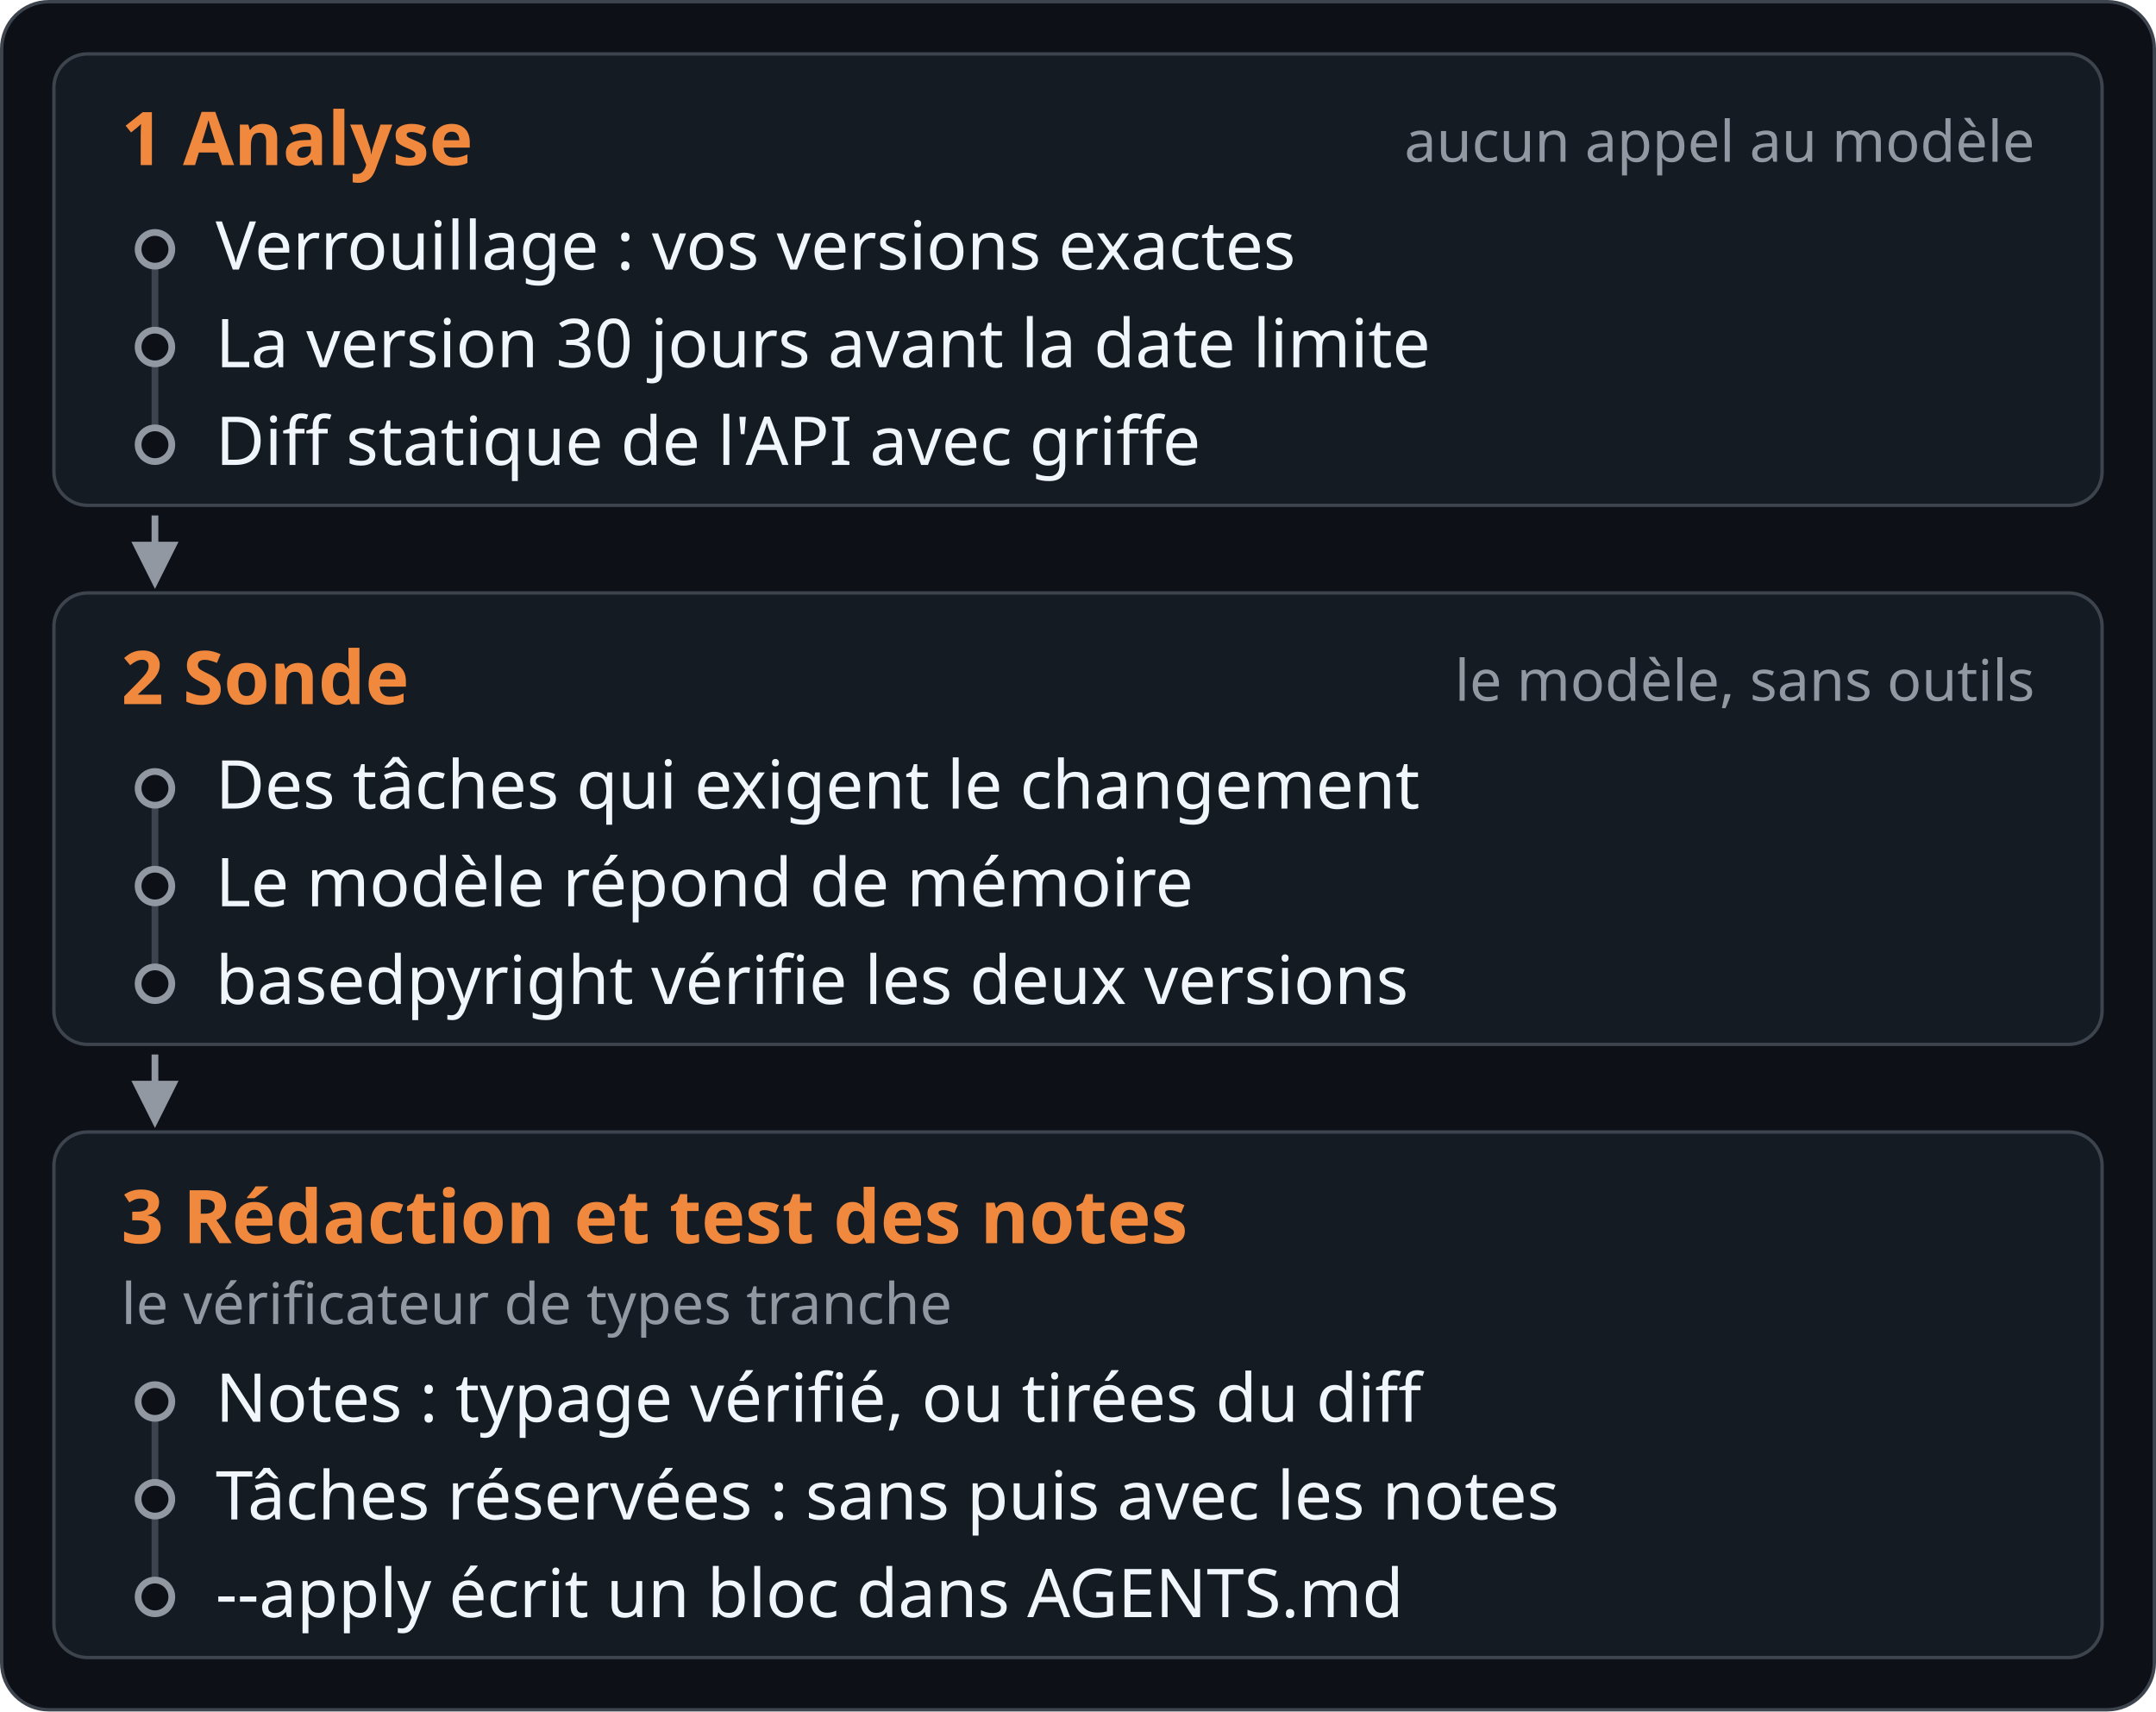
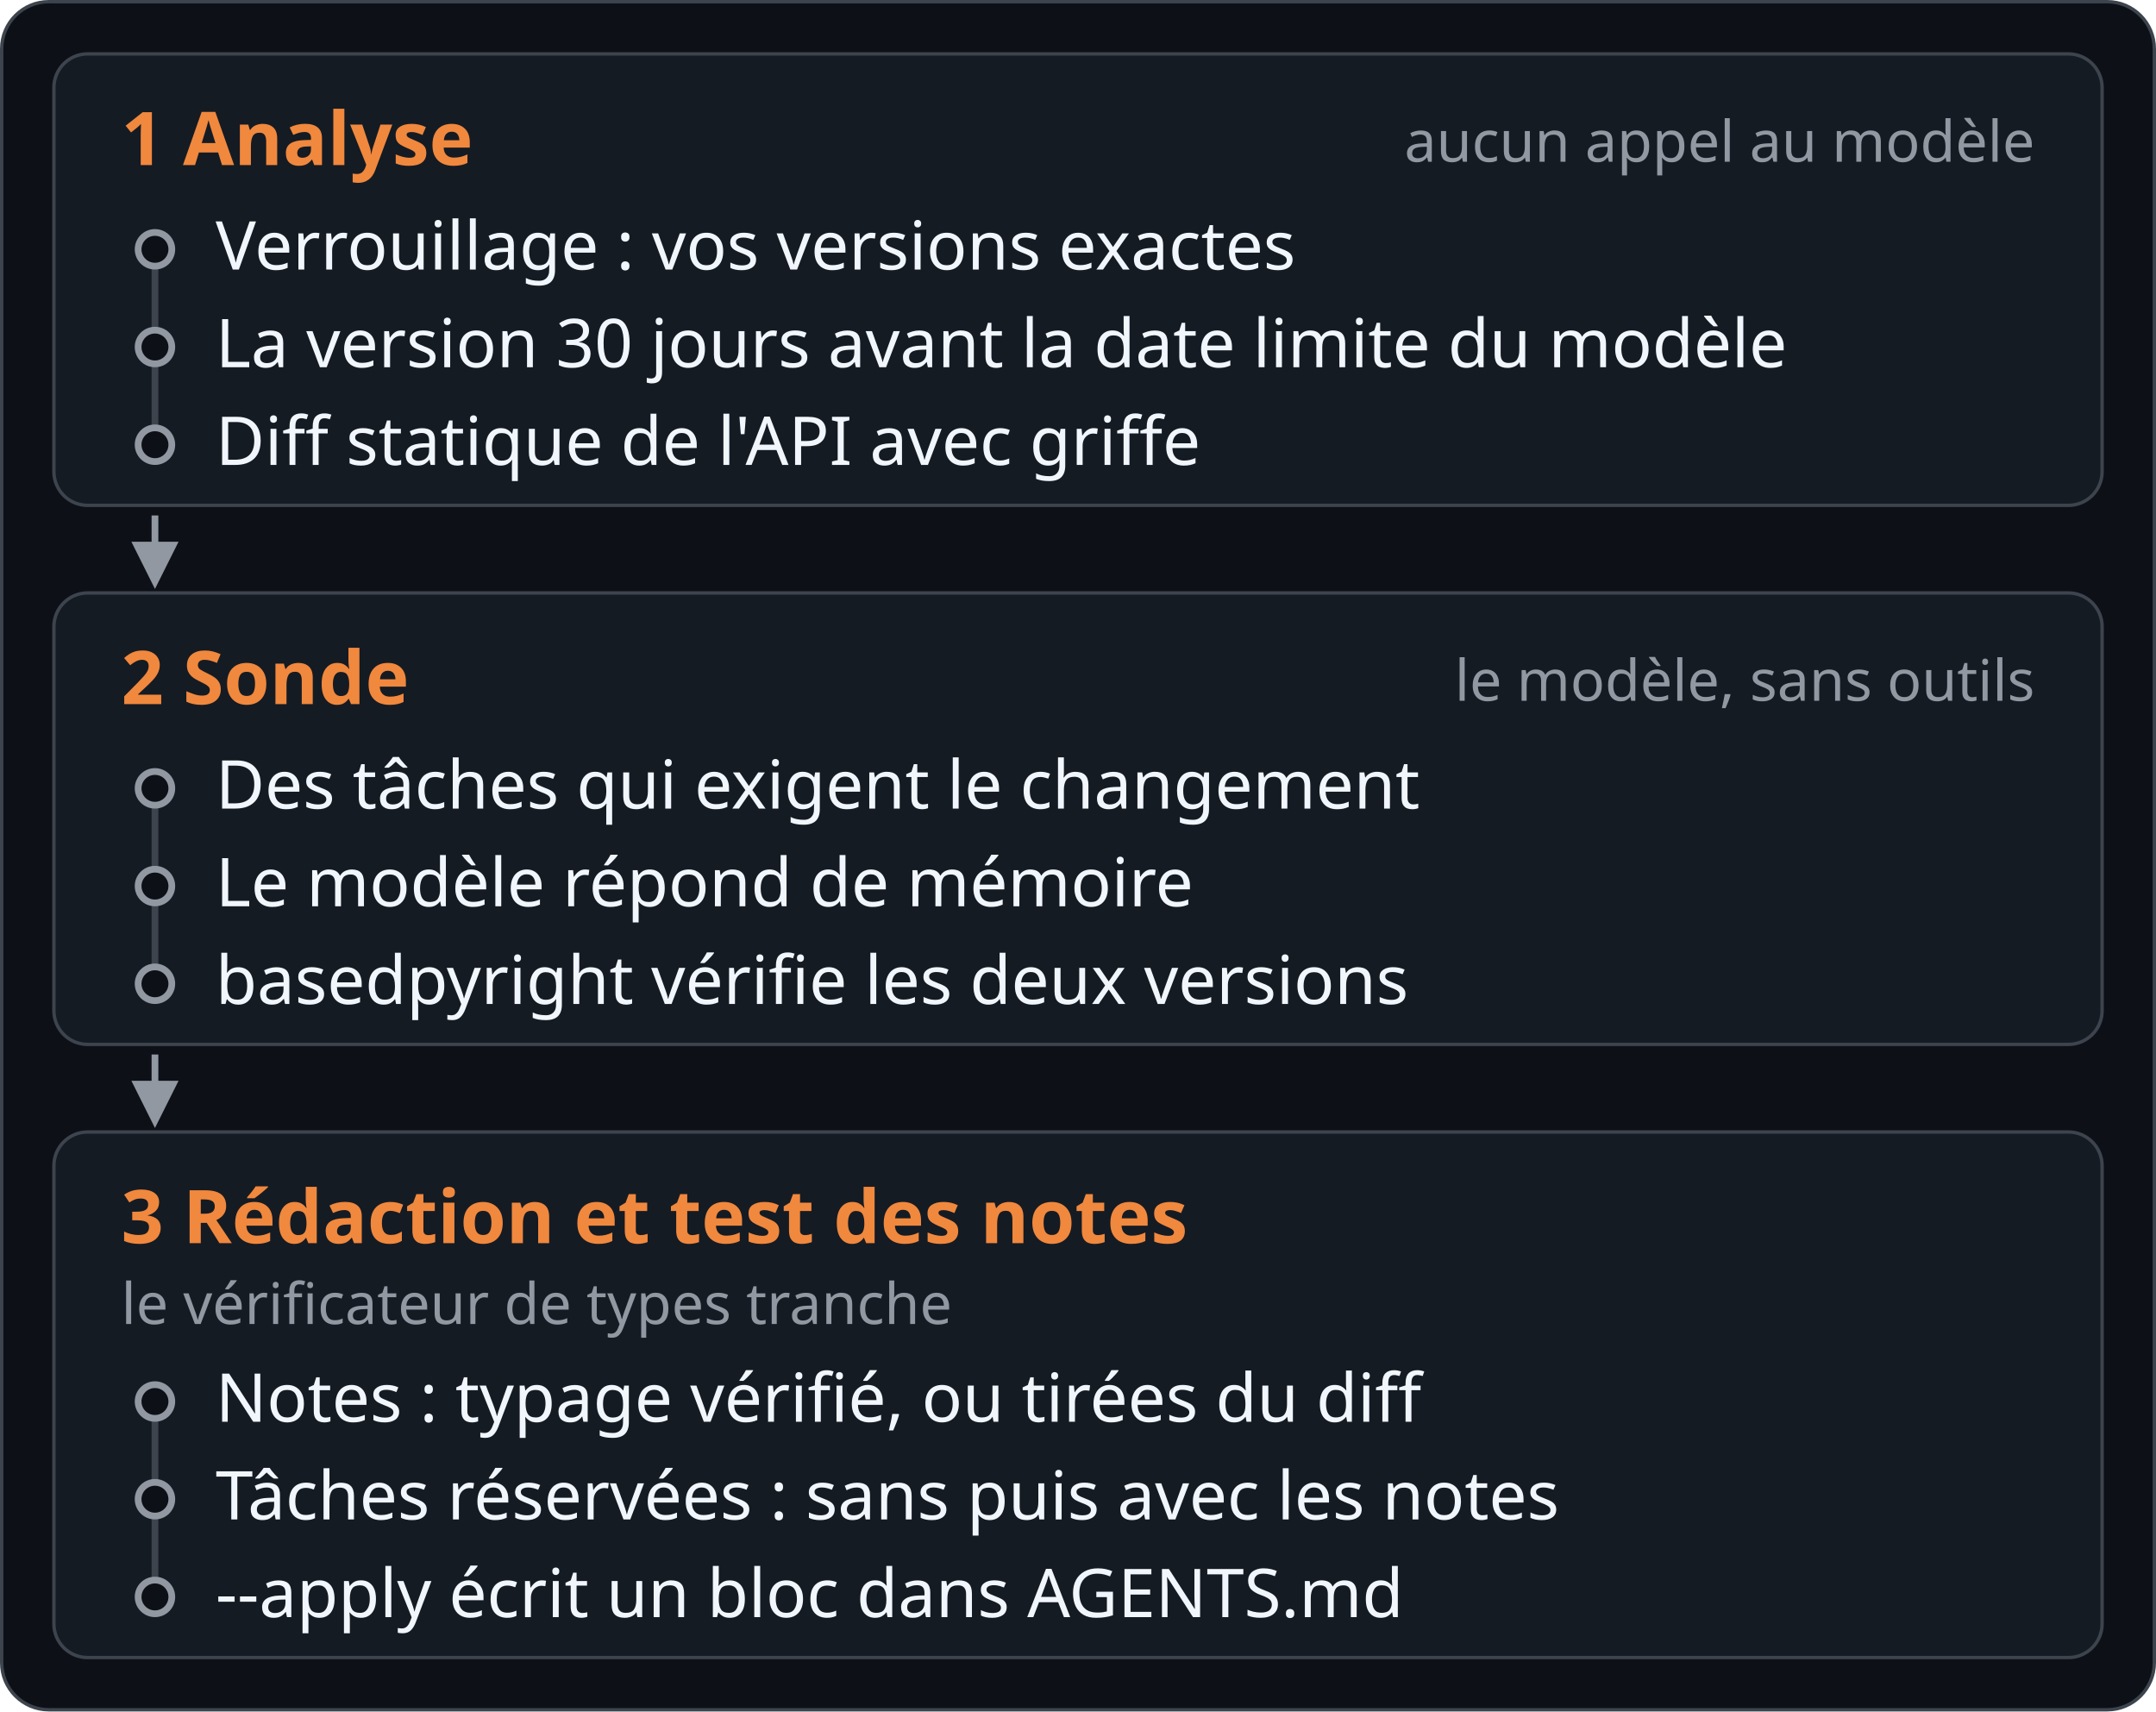
<svg xmlns="http://www.w3.org/2000/svg" width="640" height="508" viewBox="0 0 640 508" role="img" aria-labelledby="title desc" xml:lang="fr">
  <style>
    .sans { font-family: -apple-system, BlinkMacSystemFont, 'Segoe UI', 'Noto Sans', Helvetica, Arial, sans-serif; }
    .mono { font-family: ui-monospace, SFMono-Regular, 'SF Mono', Menlo, Consolas, 'Liberation Mono', monospace; }
    .text { fill: #f0f6fc; }
    .muted { fill: #9198a1; }
    .accent { fill: #f0883e; }
    .red { fill: #ff7b72; }
    .green { fill: #56d364; }
    .b { font-weight: 700; }
    .sb { font-weight: 600; }
  </style>
  <defs>
    <marker id="head" viewBox="0 0 10 10" refX="8" refY="5" markerWidth="7" markerHeight="7" orient="auto-start-reverse">
      <path d="M0 0L10 5L0 10z" fill="#9198a1" />
    </marker>
  </defs>
  <rect x="0.5" y="0.5" width="639" height="507" rx="14" fill="#0d1117" stroke="#3d444d" />
  <rect x="16" y="16" width="608" height="134" rx="10" fill="#151b23" stroke="#3d444d" />
  <text x="36" y="49" font-size="22" class="sans b accent">1  Analyse</text>
  <text x="604" y="48" font-size="17" class="sans muted" text-anchor="end">aucun appel au modèle</text>
  <line x1="46" y1="74" x2="46" y2="132" stroke="#3d444d" stroke-width="2" />
  <circle cx="46" cy="74" r="5" fill="#0d1117" stroke="#9198a1" stroke-width="2" />
  <text x="64" y="80" font-size="20" class="sans text">Verrouillage : vos versions exactes</text>
  <circle cx="46" cy="103" r="5" fill="#0d1117" stroke="#9198a1" stroke-width="2" />
-   <text x="64" y="109" font-size="20" class="sans text">La version 30 jours avant la date limite</text>
+   <text x="64" y="109" font-size="20" class="sans text">La version 30 jours avant la date limite du modèle</text>
  <circle cx="46" cy="132" r="5" fill="#0d1117" stroke="#9198a1" stroke-width="2" />
  <text x="64" y="138" font-size="20" class="sans text">Diff statique de l'API avec griffe</text>
  <line x1="46" y1="153" x2="46" y2="172" stroke="#9198a1" stroke-width="2" marker-end="url(#head)" />
  <rect x="16" y="176" width="608" height="134" rx="10" fill="#151b23" stroke="#3d444d" />
  <text x="36" y="209" font-size="22" class="sans b accent">2  Sonde</text>
  <text x="604" y="208" font-size="17" class="sans muted" text-anchor="end">le modèle, sans outils</text>
  <line x1="46" y1="234" x2="46" y2="292" stroke="#3d444d" stroke-width="2" />
  <circle cx="46" cy="234" r="5" fill="#0d1117" stroke="#9198a1" stroke-width="2" />
  <text x="64" y="240" font-size="20" class="sans text">Des tâches qui exigent le changement</text>
  <circle cx="46" cy="263" r="5" fill="#0d1117" stroke="#9198a1" stroke-width="2" />
  <text x="64" y="269" font-size="20" class="sans text">Le modèle répond de mémoire</text>
  <circle cx="46" cy="292" r="5" fill="#0d1117" stroke="#9198a1" stroke-width="2" />
  <text x="64" y="298" font-size="20" class="sans text">basedpyright vérifie les deux versions</text>
  <line x1="46" y1="313" x2="46" y2="332" stroke="#9198a1" stroke-width="2" marker-end="url(#head)" />
  <rect x="16" y="336" width="608" height="156" rx="10" fill="#151b23" stroke="#3d444d" />
  <text x="36" y="369" font-size="22" class="sans b accent">3  Rédaction et test des notes</text>
  <text x="36" y="393" font-size="17" class="sans muted">le vérificateur de types tranche</text>
  <line x1="46" y1="416" x2="46" y2="474" stroke="#3d444d" stroke-width="2" />
  <circle cx="46" cy="416" r="5" fill="#0d1117" stroke="#9198a1" stroke-width="2" />
  <text x="64" y="422" font-size="20" class="sans text">Notes : typage vérifié, ou tirées du diff</text>
  <circle cx="46" cy="445" r="5" fill="#0d1117" stroke="#9198a1" stroke-width="2" />
  <text x="64" y="451" font-size="20" class="sans text">Tâches réservées : sans puis avec les notes</text>
  <circle cx="46" cy="474" r="5" fill="#0d1117" stroke="#9198a1" stroke-width="2" />
  <text x="64" y="480" font-size="20" class="sans text">--apply écrit un bloc dans AGENTS.md</text>
</svg>
